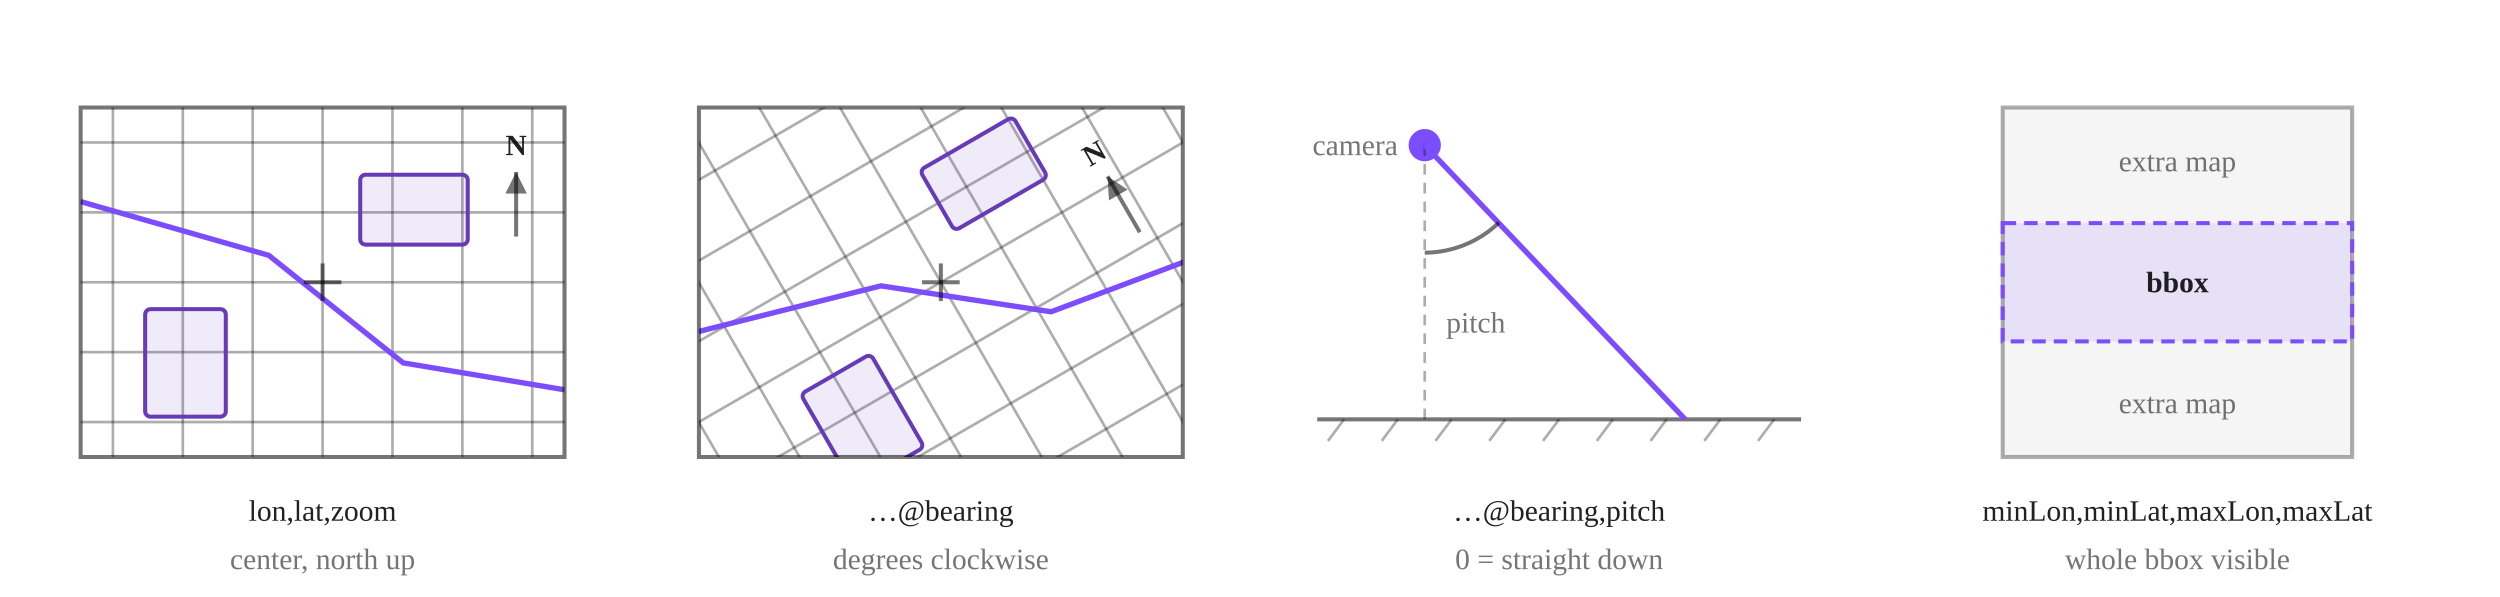
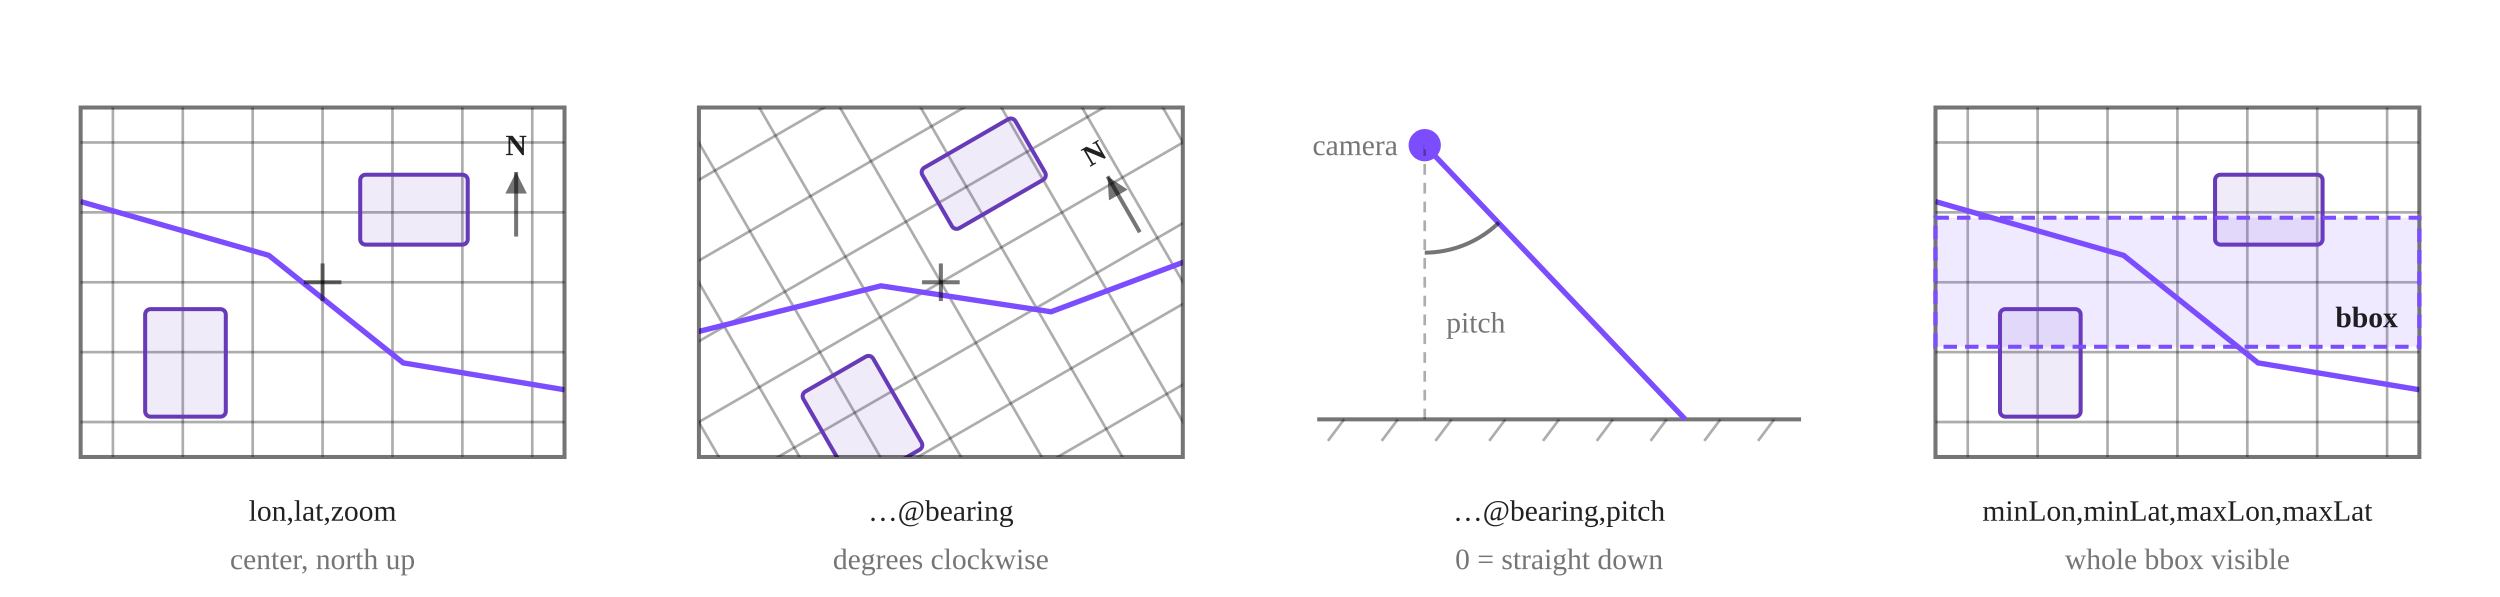
<svg xmlns="http://www.w3.org/2000/svg" id="static-camera" viewBox="0 0 930 222" width="100%" role="img" aria-label="The four static image camera forms: center and zoom north up, a bearing clockwise from north, a pitch tilting away from straight down, and a bounding box that is fully visible with extra map on the shorter side">
  <style>#static-camera{font-family:var(--md-text-font-family,system-ui),system-ui,sans-serif;font-size:13px}#static-camera .fg{fill:var(--md-default-fg-color,#000000de)}#static-camera .muted{fill:var(--md-default-fg-color--light,#0000008a)}#static-camera .line{stroke:var(--md-default-fg-color--lighter,#00000052);fill:none}#static-camera .arrow{stroke:var(--md-default-fg-color--light,#0000008a);fill:none;stroke-width:1.5}#static-camera .head{fill:var(--md-default-fg-color--light,#0000008a)}#static-camera text{dominant-baseline:central}#static-camera .t{font-weight:600}#static-camera .s{font-size:11px}#static-camera .mono{font-family:var(--md-code-font-family,ui-monospace),ui-monospace,monospace;font-size:11px}#static-camera .box{fill:var(--md-code-bg-color,#f5f5f5);stroke:var(--md-default-fg-color--lighter,#00000052);stroke-width:1.5}#static-camera .hi{fill:var(--md-primary-fg-color,#673ab7);fill-opacity:.1;stroke:var(--md-primary-fg-color,#673ab7);stroke-width:1.5}#static-camera .sel{fill:var(--md-primary-fg-color,#673ab7);fill-opacity:.3;stroke:var(--md-primary-fg-color,#673ab7);stroke-width:1.5}#static-camera .acc{fill:var(--md-accent-fg-color,#7c4dff);fill-opacity:.12;stroke:var(--md-accent-fg-color,#7c4dff);stroke-width:1.5}#static-camera .ghost{fill:none;stroke:var(--md-default-fg-color--lighter,#00000052);stroke-width:1.5;stroke-dasharray:4 3}#static-camera .apron{fill:var(--md-accent-fg-color,#7c4dff);fill-opacity:.12;stroke:var(--md-accent-fg-color,#7c4dff);stroke-width:1.5;stroke-dasharray:5 3}#static-camera .frame{fill:none;stroke:var(--md-default-fg-color--light,#0000008a);stroke-width:1.5}#static-camera .accline{stroke:var(--md-accent-fg-color,#7c4dff);fill:none;stroke-width:2}#static-camera .accdot{fill:var(--md-accent-fg-color,#7c4dff)}#static-camera .accarrow{stroke:var(--md-accent-fg-color,#7c4dff);fill:none;stroke-width:1.5}#static-camera .acchead{fill:var(--md-accent-fg-color,#7c4dff)}</style>
  <clipPath id="cam-clip-0">
    <rect x="30" y="40" width="180" height="130" />
  </clipPath>
  <g clip-path="url(#cam-clip-0)">
    <g>
      <path class="line" d="M-80 -51 L320 -51" />
      <path class="line" d="M-36 -95 L-36 305" />
      <path class="line" d="M-80 -25 L320 -25" />
      <path class="line" d="M-10 -95 L-10 305" />
      <path class="line" d="M-80 1 L320 1" />
      <path class="line" d="M16 -95 L16 305" />
      <path class="line" d="M-80 27 L320 27" />
      <path class="line" d="M42 -95 L42 305" />
      <path class="line" d="M-80 53 L320 53" />
      <path class="line" d="M68 -95 L68 305" />
      <path class="line" d="M-80 79 L320 79" />
      <path class="line" d="M94 -95 L94 305" />
      <path class="line" d="M-80 105 L320 105" />
      <path class="line" d="M120 -95 L120 305" />
      <path class="line" d="M-80 131 L320 131" />
      <path class="line" d="M146 -95 L146 305" />
      <path class="line" d="M-80 157 L320 157" />
      <path class="line" d="M172 -95 L172 305" />
      <path class="line" d="M-80 183 L320 183" />
      <path class="line" d="M198 -95 L198 305" />
      <path class="line" d="M-80 209 L320 209" />
      <path class="line" d="M224 -95 L224 305" />
      <path class="line" d="M-80 235 L320 235" />
      <path class="line" d="M250 -95 L250 305" />
      <path class="line" d="M-80 261 L320 261" />
      <path class="line" d="M276 -95 L276 305" />
      <rect class="hi" x="134" y="65" width="40" height="26" rx="2" />
      <rect class="hi" x="54" y="115" width="30" height="40" rx="2" />
      <path class="accline" d="M30 75 L100 95 L150 135 L210 145" />
    </g>
  </g>
  <rect class="frame" x="30" y="40" width="180" height="130" rx="0" />
  <path class="arrow" d="M113 105 L127 105" />
  <path class="arrow" d="M120 98 L120 112" />
  <g>
    <path class="arrow" d="M192 88 L192 64" />
    <path class="head" d="M192 64 L196.0 72.0 L188.0 72.0 Z" />
    <text class="fg s t" x="192" y="54" text-anchor="middle">N</text>
  </g>
  <text class="fg mono" x="120" y="190" text-anchor="middle">lon,lat,zoom</text>
  <text class="muted s" x="120" y="208" text-anchor="middle">center, north up</text>
  <clipPath id="cam-clip-1">
    <rect x="260" y="40" width="180" height="130" />
  </clipPath>
  <g clip-path="url(#cam-clip-1)">
    <g transform="rotate(-30 350.0 105.0)">
      <path class="line" d="M150 -51 L550 -51" />
      <path class="line" d="M194 -95 L194 305" />
      <path class="line" d="M150 -25 L550 -25" />
      <path class="line" d="M220 -95 L220 305" />
      <path class="line" d="M150 1 L550 1" />
      <path class="line" d="M246 -95 L246 305" />
      <path class="line" d="M150 27 L550 27" />
      <path class="line" d="M272 -95 L272 305" />
      <path class="line" d="M150 53 L550 53" />
      <path class="line" d="M298 -95 L298 305" />
      <path class="line" d="M150 79 L550 79" />
      <path class="line" d="M324 -95 L324 305" />
      <path class="line" d="M150 105 L550 105" />
      <path class="line" d="M350 -95 L350 305" />
      <path class="line" d="M150 131 L550 131" />
      <path class="line" d="M376 -95 L376 305" />
      <path class="line" d="M150 157 L550 157" />
      <path class="line" d="M402 -95 L402 305" />
      <path class="line" d="M150 183 L550 183" />
      <path class="line" d="M428 -95 L428 305" />
      <path class="line" d="M150 209 L550 209" />
      <path class="line" d="M454 -95 L454 305" />
      <path class="line" d="M150 235 L550 235" />
      <path class="line" d="M480 -95 L480 305" />
      <path class="line" d="M150 261 L550 261" />
      <path class="line" d="M506 -95 L506 305" />
      <rect class="hi" x="364" y="65" width="40" height="26" rx="2" />
      <rect class="hi" x="284" y="115" width="30" height="40" rx="2" />
      <path class="accline" d="M260 75 L330 95 L380 135 L440 145" />
    </g>
  </g>
  <rect class="frame" x="260" y="40" width="180" height="130" rx="0" />
  <path class="arrow" d="M343 105 L357 105" />
  <path class="arrow" d="M350 98 L350 112" />
  <g transform="rotate(-30 418 76)">
    <path class="arrow" d="M418 88 L418 64" />
    <path class="head" d="M418 64 L422.0 72.0 L414.0 72.0 Z" />
    <text class="fg s t" x="418" y="54" text-anchor="middle">N</text>
  </g>
  <text class="fg mono" x="350" y="190" text-anchor="middle">…@bearing</text>
  <text class="muted s" x="350" y="208" text-anchor="middle">degrees clockwise</text>
  <path class="arrow" d="M490 156 L670 156" />
  <path class="line" d="M500 156 L494 164" />
  <path class="line" d="M520 156 L514 164" />
  <path class="line" d="M540 156 L534 164" />
  <path class="line" d="M560 156 L554 164" />
  <path class="line" d="M580 156 L574 164" />
  <path class="line" d="M600 156 L594 164" />
  <path class="line" d="M620 156 L614 164" />
  <path class="line" d="M640 156 L634 164" />
  <path class="line" d="M660 156 L654 164" />
  <circle class="accdot" cx="530" cy="54" r="6" />
  <path class="line" d="M530 54 L530 156" stroke-dasharray="4 3" />
  <path class="accline" d="M530 54 L626.9 156" />
  <path class="arrow" d="M530 94 A40 40 0 0 0 557.6 82.8" />
  <text class="muted s" x="538" y="120" text-anchor="start">pitch</text>
  <text class="muted s" x="520" y="54" text-anchor="end">camera</text>
  <text class="fg mono" x="580" y="190" text-anchor="middle">…@bearing,pitch</text>
  <text class="muted s" x="580" y="208" text-anchor="middle">0 = straight down</text>
-   <rect class="box" x="745" y="40" width="130" height="130" rx="0" />
-   <rect class="apron" x="745" y="83" width="130" height="44" rx="0" />
-   <text class="fg s t" x="810" y="105" text-anchor="middle">bbox</text>
-   <text class="muted s" x="810" y="60" text-anchor="middle">extra map</text>
-   <text class="muted s" x="810" y="150" text-anchor="middle">extra map</text>
+   <clipPath id="cam-clip-3">
+     <rect x="720" y="40" width="180" height="130" />
+   </clipPath>
+   <g clip-path="url(#cam-clip-3)">
+     <g>
+       <path class="line" d="M610 -51 L1010 -51" />
+       <path class="line" d="M654 -95 L654 305" />
+       <path class="line" d="M610 -25 L1010 -25" />
+       <path class="line" d="M680 -95 L680 305" />
+       <path class="line" d="M610 1 L1010 1" />
+       <path class="line" d="M706 -95 L706 305" />
+       <path class="line" d="M610 27 L1010 27" />
+       <path class="line" d="M732 -95 L732 305" />
+       <path class="line" d="M610 53 L1010 53" />
+       <path class="line" d="M758 -95 L758 305" />
+       <path class="line" d="M610 79 L1010 79" />
+       <path class="line" d="M784 -95 L784 305" />
+       <path class="line" d="M610 105 L1010 105" />
+       <path class="line" d="M810 -95 L810 305" />
+       <path class="line" d="M610 131 L1010 131" />
+       <path class="line" d="M836 -95 L836 305" />
+       <path class="line" d="M610 157 L1010 157" />
+       <path class="line" d="M862 -95 L862 305" />
+       <path class="line" d="M610 183 L1010 183" />
+       <path class="line" d="M888 -95 L888 305" />
+       <path class="line" d="M610 209 L1010 209" />
+       <path class="line" d="M914 -95 L914 305" />
+       <path class="line" d="M610 235 L1010 235" />
+       <path class="line" d="M940 -95 L940 305" />
+       <path class="line" d="M610 261 L1010 261" />
+       <path class="line" d="M966 -95 L966 305" />
+       <rect class="hi" x="824" y="65" width="40" height="26" rx="2" />
+       <rect class="hi" x="744" y="115" width="30" height="40" rx="2" />
+       <path class="accline" d="M720 75 L790 95 L840 135 L900 145" />
+     </g>
+   </g>
+   <rect class="frame" x="720" y="40" width="180" height="130" rx="0" />
+   <rect class="apron" x="720" y="81" width="180" height="48" rx="0" />
+   <text class="fg s t" x="892" y="118" text-anchor="end">bbox</text>
  <text class="fg mono" x="810" y="190" text-anchor="middle">minLon,minLat,maxLon,maxLat</text>
  <text class="muted s" x="810" y="208" text-anchor="middle">whole bbox visible</text>
</svg>
